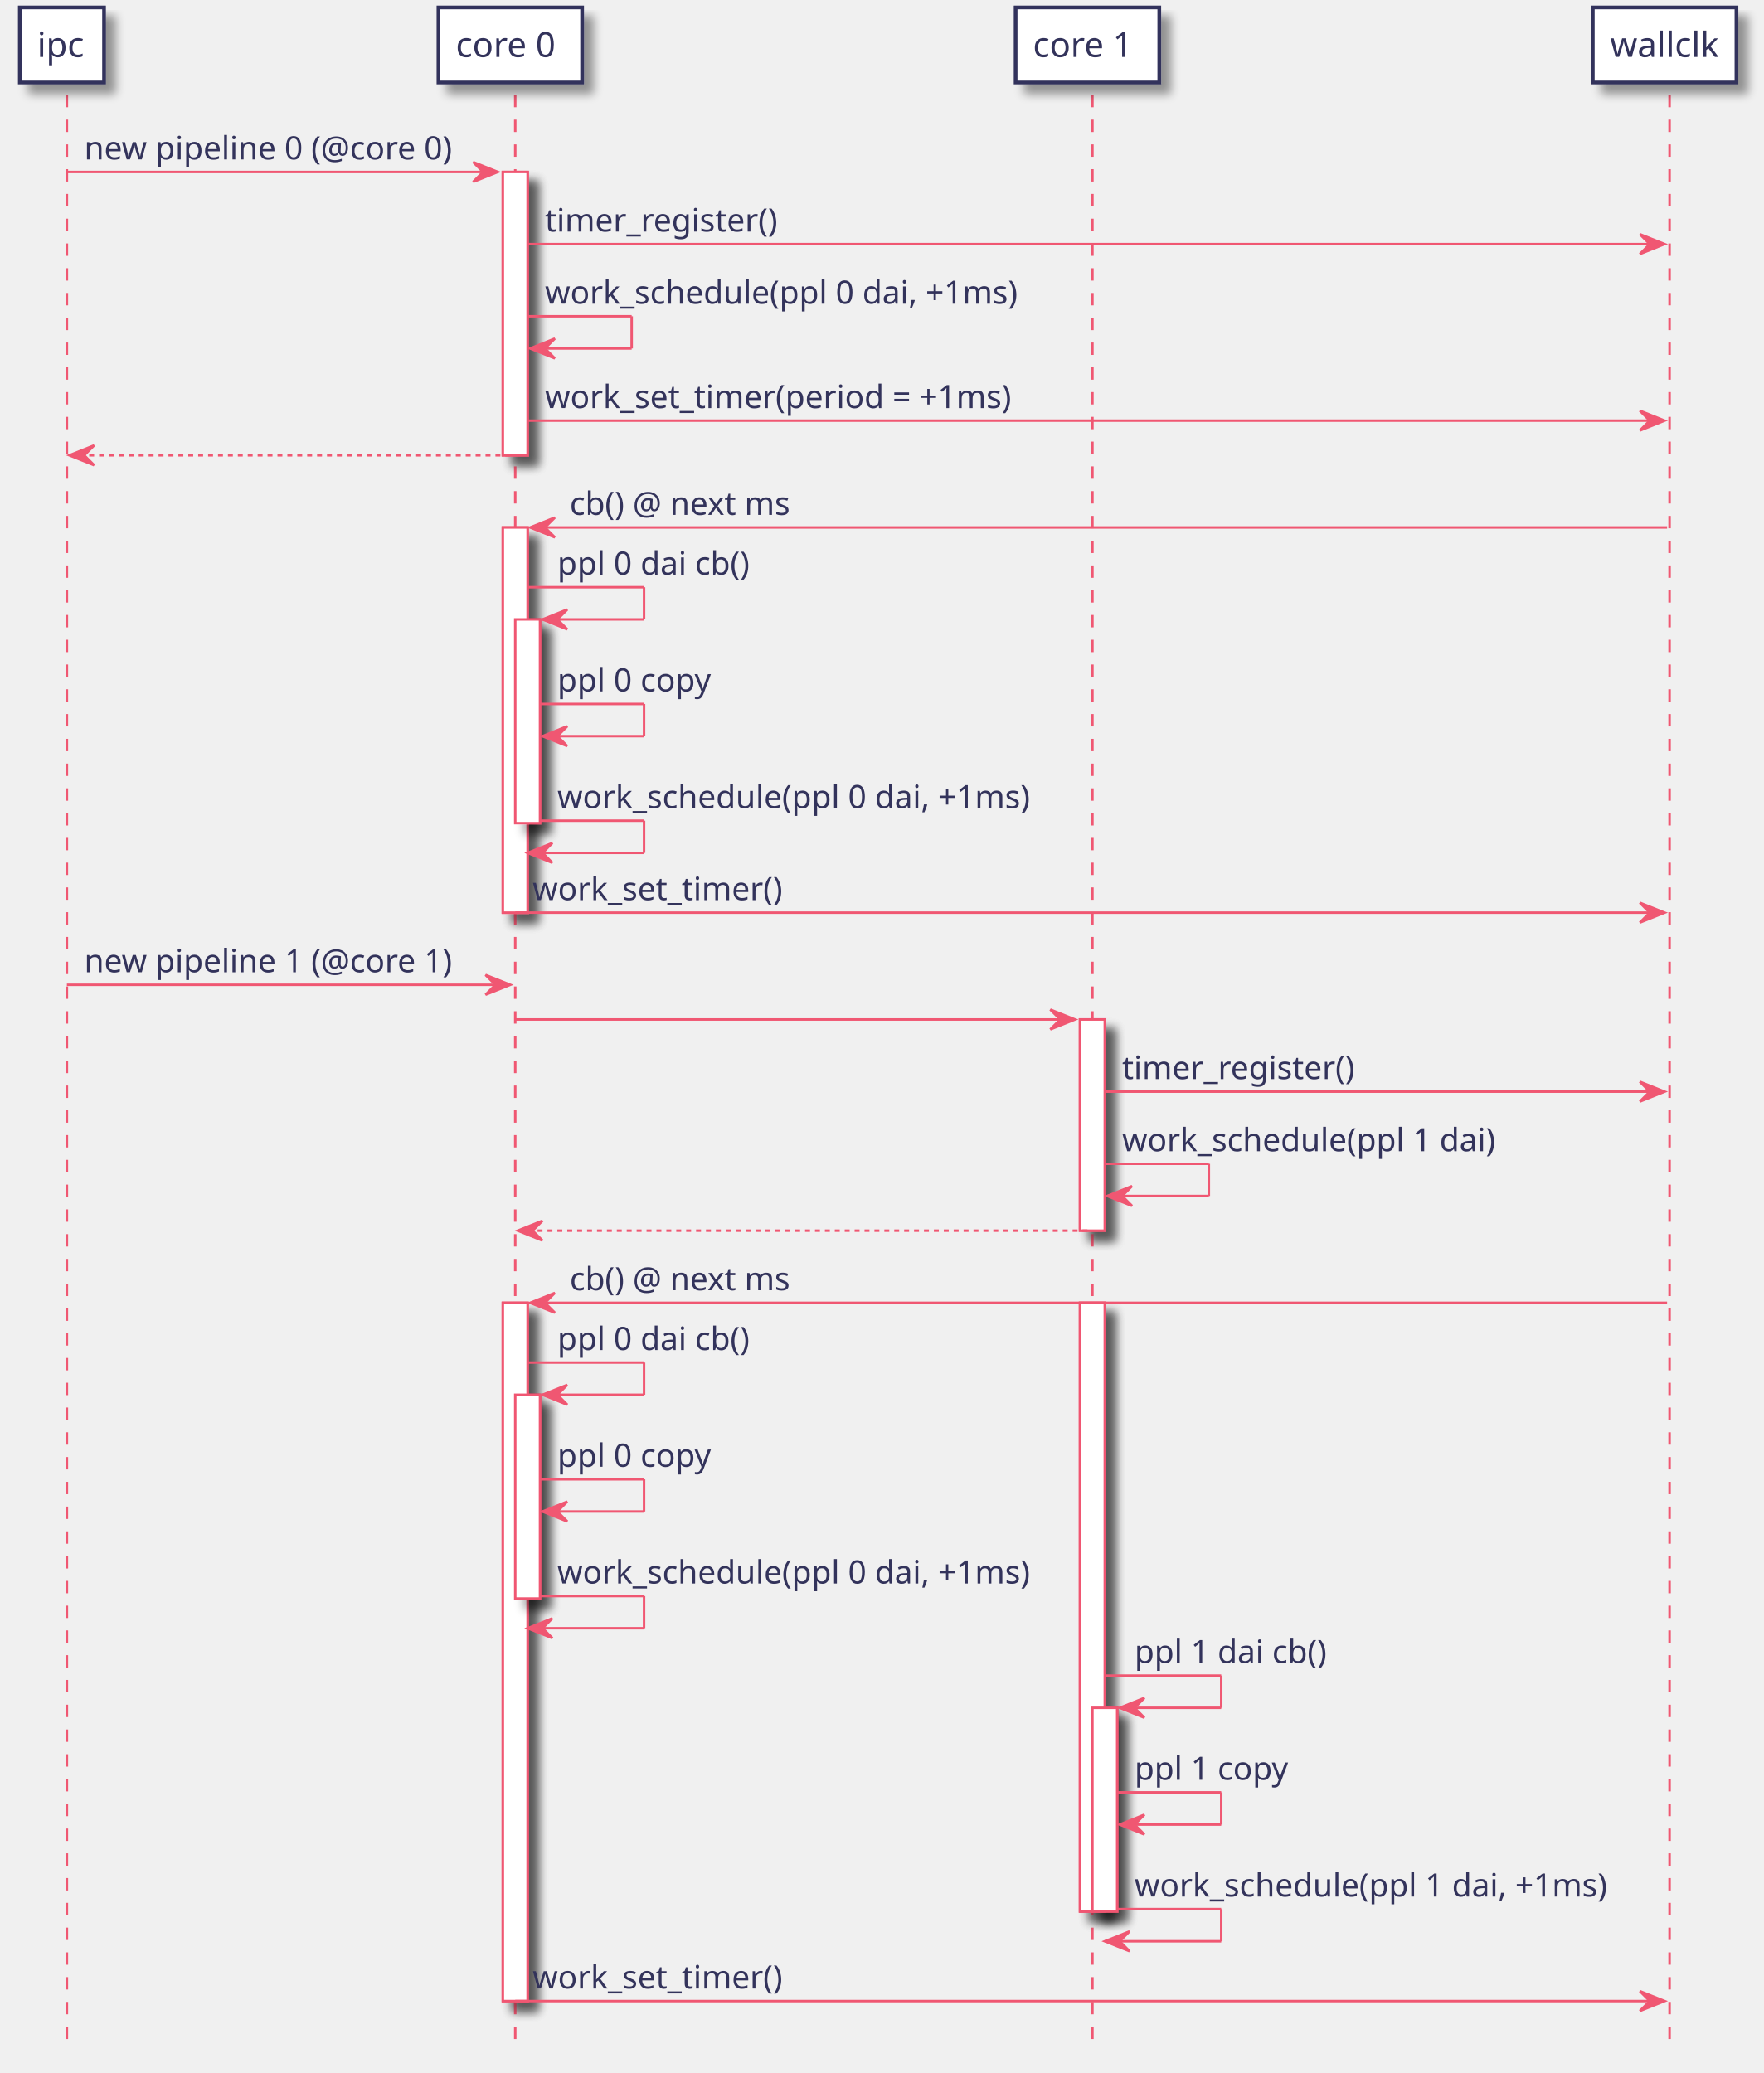
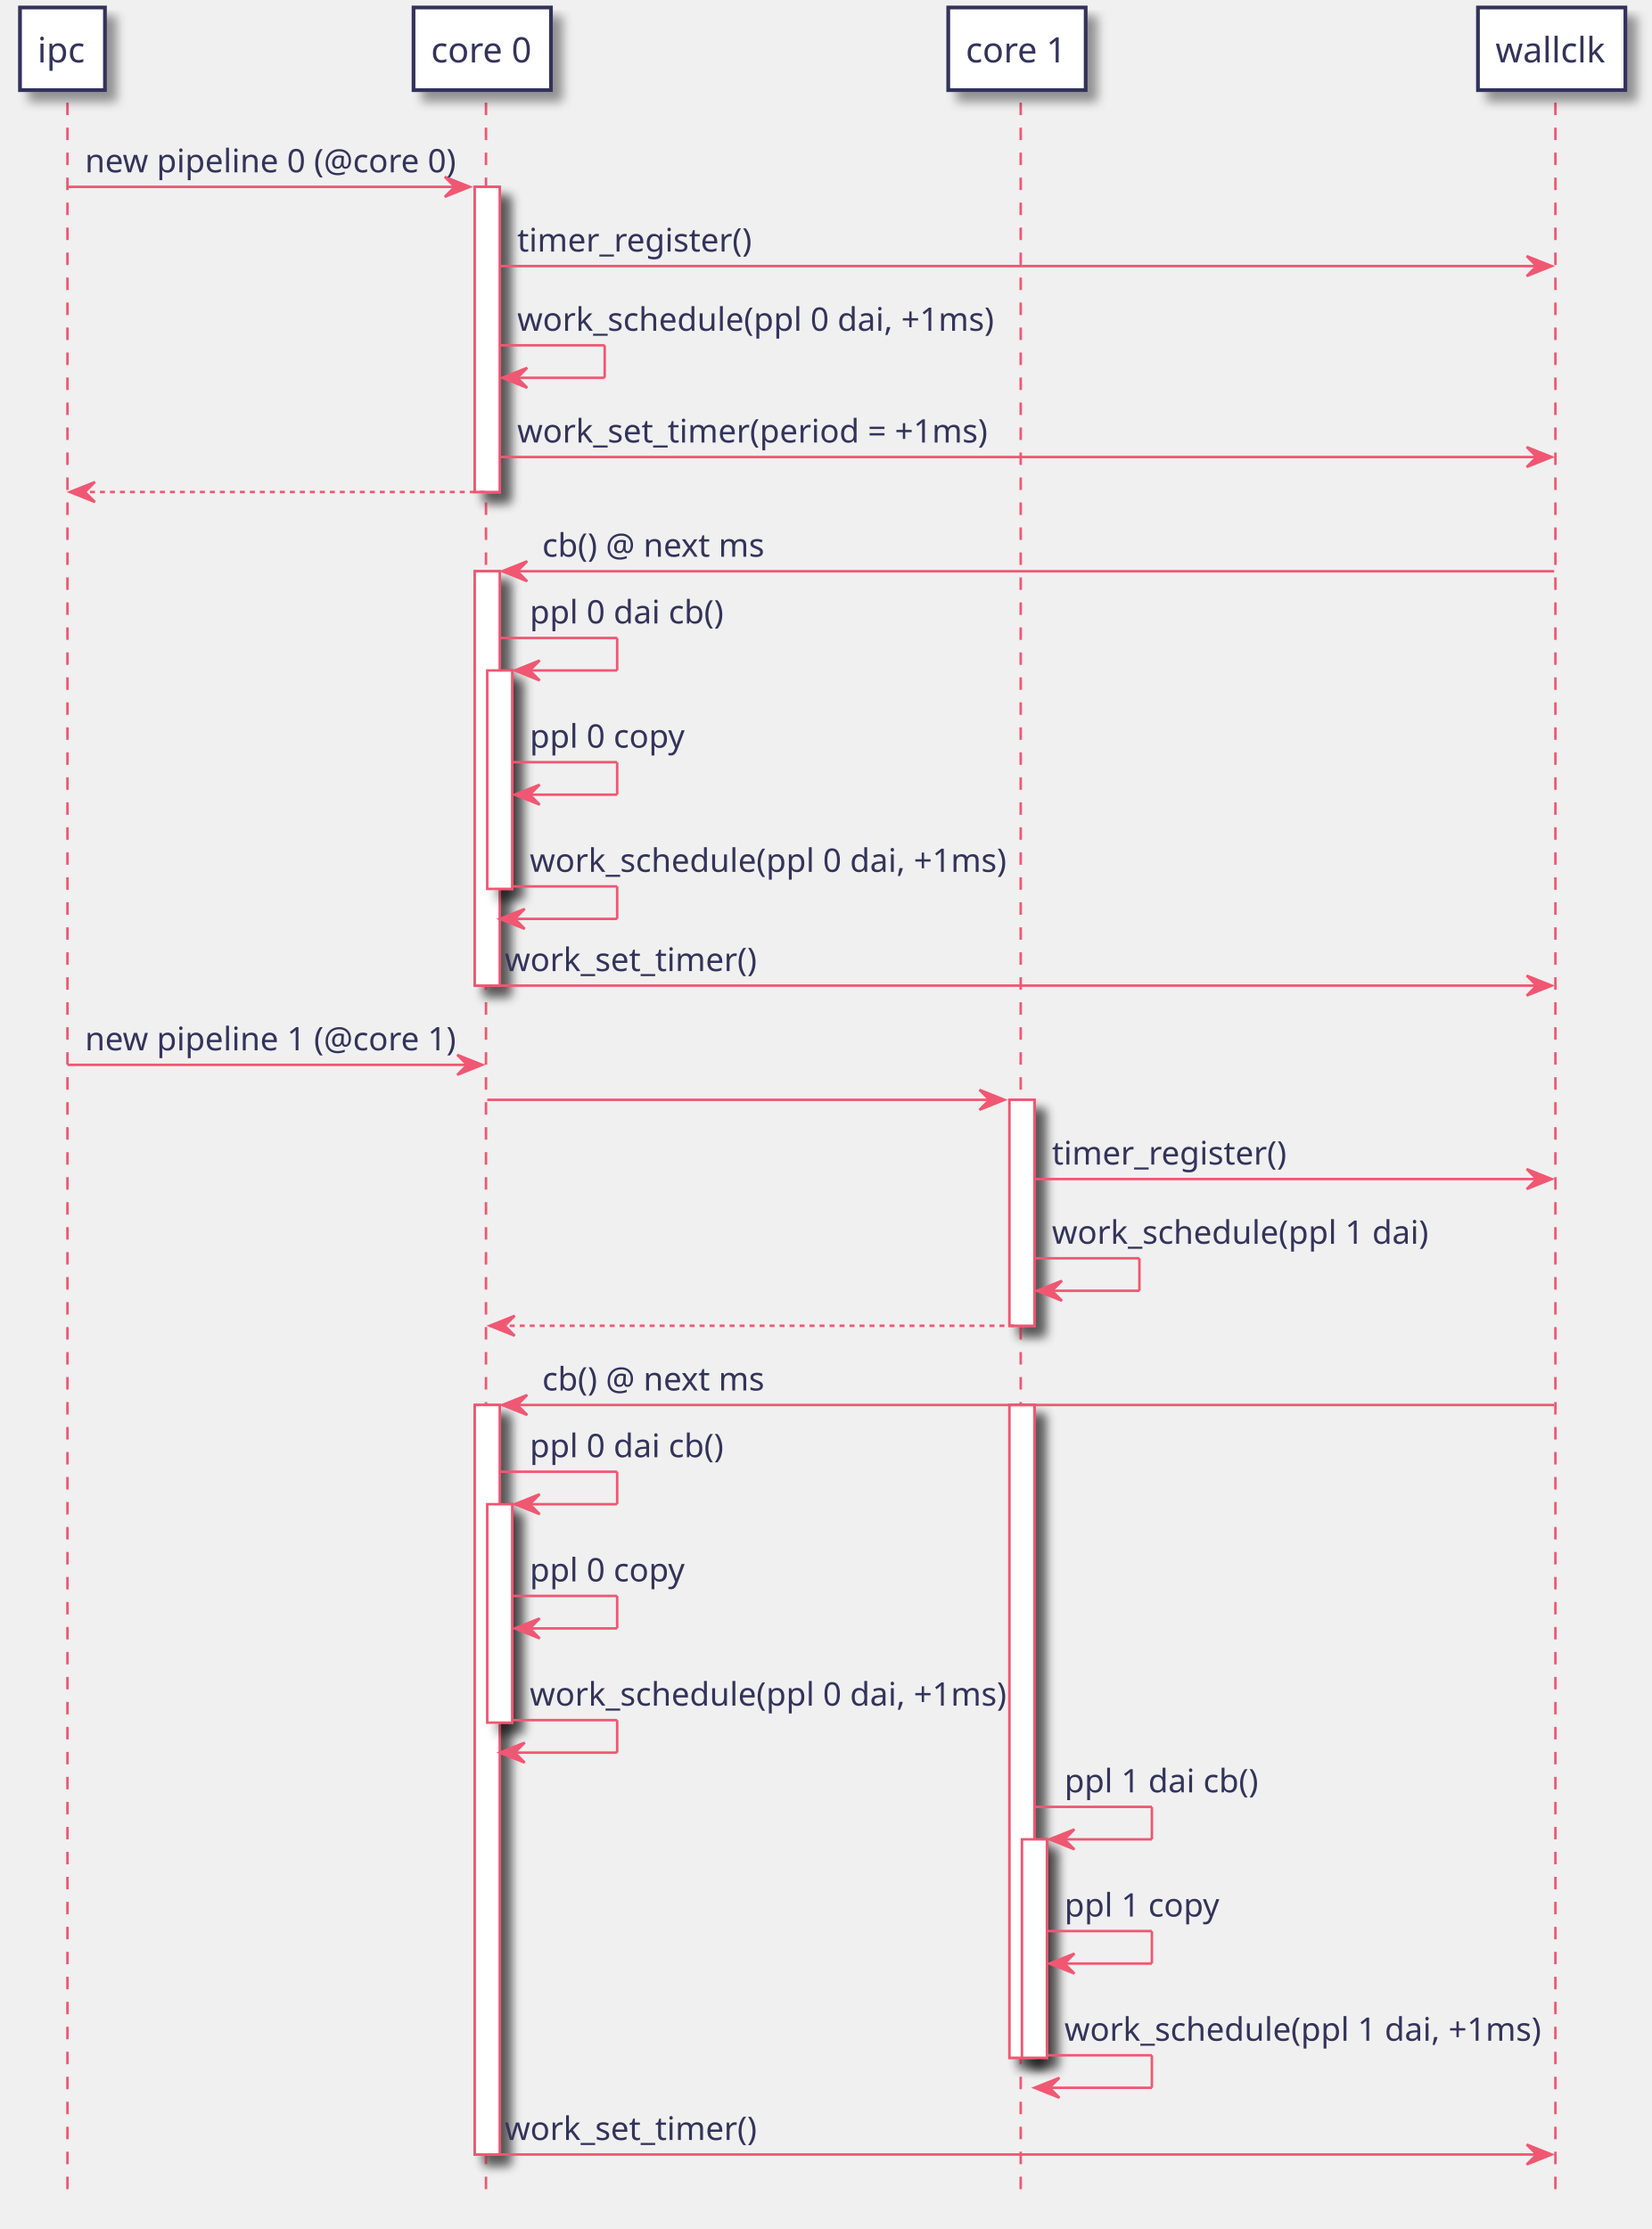
- <svg xmlns="http://www.w3.org/2000/svg" contentScriptType="application/ecmascript" contentStyleType="text/css" height="837px" preserveAspectRatio="none" style="width:712px;height:837px;" version="1.1" viewBox="0 0 712 837" width="712px" zoomAndPan="magnify">
+ <svg xmlns="http://www.w3.org/2000/svg" contentScriptType="application/ecmascript" contentStyleType="text/css" height="892px" preserveAspectRatio="none" style="width:661px;height:892px;" version="1.1" viewBox="0 0 661 892" width="661px" zoomAndPan="magnify">
  <defs>
    <filter height="300%" id="f7y7gbt25vd5l" width="300%" x="-1" y="-1">
      <feGaussianBlur result="blurOut" stdDeviation="2.0" />
      <feColorMatrix in="blurOut" result="blurOut2" type="matrix" values="0 0 0 0 0 0 0 0 0 0 0 0 0 0 0 0 0 0 .4 0" />
      <feOffset dx="4.0" dy="4.0" in="blurOut2" result="blurOut3" />
      <feBlend in="SourceGraphic" in2="blurOut3" mode="normal" />
    </filter>
  </defs>
  <g>
-     <rect fill="#FFFFFF" filter="url(#f7y7gbt25vd5l)" height="114.398" style="stroke: #F05772; stroke-width: 1.0;" width="10" x="203" y="69.43" />
-     <rect fill="#FFFFFF" filter="url(#f7y7gbt25vd5l)" height="155.531" style="stroke: #F05772; stroke-width: 1.0;" width="10" x="203" y="212.961" />
-     <rect fill="#FFFFFF" filter="url(#f7y7gbt25vd5l)" height="82.266" style="stroke: #F05772; stroke-width: 1.0;" width="10" x="208" y="250.094" />
-     <rect fill="#FFFFFF" filter="url(#f7y7gbt25vd5l)" height="281.93" style="stroke: #F05772; stroke-width: 1.0;" width="10" x="203" y="526.023" />
-     <rect fill="#FFFFFF" filter="url(#f7y7gbt25vd5l)" height="82.266" style="stroke: #F05772; stroke-width: 1.0;" width="10" x="208" y="563.156" />
-     <rect fill="#FFFFFF" filter="url(#f7y7gbt25vd5l)" height="85.266" style="stroke: #F05772; stroke-width: 1.0;" width="10" x="436" y="411.625" />
-     <rect fill="#FFFFFF" filter="url(#f7y7gbt25vd5l)" height="245.797" style="stroke: #F05772; stroke-width: 1.0;" width="10" x="436" y="526.023" />
-     <rect fill="#FFFFFF" filter="url(#f7y7gbt25vd5l)" height="82.266" style="stroke: #F05772; stroke-width: 1.0;" width="10" x="441" y="689.555" />
-     <line style="stroke: #F05772; stroke-width: 1.0; stroke-dasharray: 5.0,5.0;" x1="27" x2="27" y1="38.297" y2="825.953" />
-     <line style="stroke: #F05772; stroke-width: 1.0; stroke-dasharray: 5.0,5.0;" x1="208" x2="208" y1="38.297" y2="825.953" />
-     <line style="stroke: #F05772; stroke-width: 1.0; stroke-dasharray: 5.0,5.0;" x1="441" x2="441" y1="38.297" y2="825.953" />
-     <line style="stroke: #F05772; stroke-width: 1.0; stroke-dasharray: 5.0,5.0;" x1="674" x2="674" y1="38.297" y2="825.953" />
-     <rect fill="#FFFFFF" filter="url(#f7y7gbt25vd5l)" height="30.297" style="stroke: #33335B; stroke-width: 1.5;" width="34" x="8" y="3" />
-     <text fill="#33335B" font-family="sans-serif" font-size="14" lengthAdjust="spacingAndGlyphs" textLength="20" x="15" y="22.995">ipc</text>
-     <rect fill="#FFFFFF" filter="url(#f7y7gbt25vd5l)" height="30.297" style="stroke: #33335B; stroke-width: 1.5;" width="58" x="177" y="3" />
-     <text fill="#33335B" font-family="sans-serif" font-size="14" lengthAdjust="spacingAndGlyphs" textLength="44" x="184" y="22.995">core 0</text>
-     <rect fill="#FFFFFF" filter="url(#f7y7gbt25vd5l)" height="30.297" style="stroke: #33335B; stroke-width: 1.5;" width="58" x="410" y="3" />
-     <text fill="#33335B" font-family="sans-serif" font-size="14" lengthAdjust="spacingAndGlyphs" textLength="44" x="417" y="22.995">core 1</text>
-     <rect fill="#FFFFFF" filter="url(#f7y7gbt25vd5l)" height="30.297" style="stroke: #33335B; stroke-width: 1.5;" width="58" x="643" y="3" />
-     <text fill="#33335B" font-family="sans-serif" font-size="14" lengthAdjust="spacingAndGlyphs" textLength="44" x="650" y="22.995">wallclk</text>
-     <rect fill="#FFFFFF" filter="url(#f7y7gbt25vd5l)" height="114.398" style="stroke: #F05772; stroke-width: 1.0;" width="10" x="203" y="69.43" />
-     <rect fill="#FFFFFF" filter="url(#f7y7gbt25vd5l)" height="155.531" style="stroke: #F05772; stroke-width: 1.0;" width="10" x="203" y="212.961" />
-     <rect fill="#FFFFFF" filter="url(#f7y7gbt25vd5l)" height="82.266" style="stroke: #F05772; stroke-width: 1.0;" width="10" x="208" y="250.094" />
-     <rect fill="#FFFFFF" filter="url(#f7y7gbt25vd5l)" height="281.93" style="stroke: #F05772; stroke-width: 1.0;" width="10" x="203" y="526.023" />
-     <rect fill="#FFFFFF" filter="url(#f7y7gbt25vd5l)" height="82.266" style="stroke: #F05772; stroke-width: 1.0;" width="10" x="208" y="563.156" />
-     <rect fill="#FFFFFF" filter="url(#f7y7gbt25vd5l)" height="85.266" style="stroke: #F05772; stroke-width: 1.0;" width="10" x="436" y="411.625" />
-     <rect fill="#FFFFFF" filter="url(#f7y7gbt25vd5l)" height="245.797" style="stroke: #F05772; stroke-width: 1.0;" width="10" x="436" y="526.023" />
-     <rect fill="#FFFFFF" filter="url(#f7y7gbt25vd5l)" height="82.266" style="stroke: #F05772; stroke-width: 1.0;" width="10" x="441" y="689.555" />
-     <polygon fill="#F05772" points="191,65.43,201,69.43,191,73.43,195,69.43" style="stroke: #F05772; stroke-width: 1.0;" />
-     <line style="stroke: #F05772; stroke-width: 1.0;" x1="27" x2="197" y1="69.43" y2="69.43" />
-     <text fill="#33335B" font-family="sans-serif" font-size="13" lengthAdjust="spacingAndGlyphs" textLength="157" x="34" y="64.364">new pipeline 0 (@core 0)</text>
-     <polygon fill="#F05772" points="662,94.562,672,98.562,662,102.562,666,98.562" style="stroke: #F05772; stroke-width: 1.0;" />
-     <line style="stroke: #F05772; stroke-width: 1.0;" x1="213" x2="668" y1="98.562" y2="98.562" />
-     <text fill="#33335B" font-family="sans-serif" font-size="13" lengthAdjust="spacingAndGlyphs" textLength="100" x="220" y="93.497">timer_register()</text>
-     <line style="stroke: #F05772; stroke-width: 1.0;" x1="213" x2="255" y1="127.695" y2="127.695" />
-     <line style="stroke: #F05772; stroke-width: 1.0;" x1="255" x2="255" y1="127.695" y2="140.695" />
-     <line style="stroke: #F05772; stroke-width: 1.0;" x1="214" x2="255" y1="140.695" y2="140.695" />
-     <polygon fill="#F05772" points="224,136.695,214,140.695,224,144.695,220,140.695" style="stroke: #F05772; stroke-width: 1.0;" />
-     <text fill="#33335B" font-family="sans-serif" font-size="13" lengthAdjust="spacingAndGlyphs" textLength="204" x="220" y="122.629">work_schedule(ppl 0 dai, +1ms)</text>
-     <polygon fill="#F05772" points="662,165.828,672,169.828,662,173.828,666,169.828" style="stroke: #F05772; stroke-width: 1.0;" />
-     <line style="stroke: #F05772; stroke-width: 1.0;" x1="213" x2="668" y1="169.828" y2="169.828" />
-     <text fill="#33335B" font-family="sans-serif" font-size="13" lengthAdjust="spacingAndGlyphs" textLength="205" x="220" y="164.762">work_set_timer(period = +1ms)</text>
-     <polygon fill="#F05772" points="38,179.828,28,183.828,38,187.828,34,183.828" style="stroke: #F05772; stroke-width: 1.0;" />
-     <line style="stroke: #F05772; stroke-width: 1.0; stroke-dasharray: 2.0,2.0;" x1="32" x2="207" y1="183.828" y2="183.828" />
-     <polygon fill="#F05772" points="224,208.961,214,212.961,224,216.961,220,212.961" style="stroke: #F05772; stroke-width: 1.0;" />
-     <line style="stroke: #F05772; stroke-width: 1.0;" x1="218" x2="673" y1="212.961" y2="212.961" />
-     <text fill="#33335B" font-family="sans-serif" font-size="13" lengthAdjust="spacingAndGlyphs" textLength="98" x="230" y="207.895">cb() @ next ms</text>
-     <line style="stroke: #F05772; stroke-width: 1.0;" x1="213" x2="260" y1="237.094" y2="237.094" />
-     <line style="stroke: #F05772; stroke-width: 1.0;" x1="260" x2="260" y1="237.094" y2="250.094" />
-     <line style="stroke: #F05772; stroke-width: 1.0;" x1="219" x2="260" y1="250.094" y2="250.094" />
-     <polygon fill="#F05772" points="229,246.094,219,250.094,229,254.094,225,250.094" style="stroke: #F05772; stroke-width: 1.0;" />
-     <text fill="#33335B" font-family="sans-serif" font-size="13" lengthAdjust="spacingAndGlyphs" textLength="83" x="225" y="232.028">ppl 0 dai cb()</text>
-     <line style="stroke: #F05772; stroke-width: 1.0;" x1="218" x2="260" y1="284.227" y2="284.227" />
-     <line style="stroke: #F05772; stroke-width: 1.0;" x1="260" x2="260" y1="284.227" y2="297.227" />
-     <line style="stroke: #F05772; stroke-width: 1.0;" x1="219" x2="260" y1="297.227" y2="297.227" />
-     <polygon fill="#F05772" points="229,293.227,219,297.227,229,301.227,225,297.227" style="stroke: #F05772; stroke-width: 1.0;" />
-     <text fill="#33335B" font-family="sans-serif" font-size="13" lengthAdjust="spacingAndGlyphs" textLength="65" x="225" y="279.161">ppl 0 copy</text>
-     <line style="stroke: #F05772; stroke-width: 1.0;" x1="218" x2="260" y1="331.359" y2="331.359" />
-     <line style="stroke: #F05772; stroke-width: 1.0;" x1="260" x2="260" y1="331.359" y2="344.359" />
-     <line style="stroke: #F05772; stroke-width: 1.0;" x1="213" x2="260" y1="344.359" y2="344.359" />
-     <polygon fill="#F05772" points="223,340.359,213,344.359,223,348.359,219,344.359" style="stroke: #F05772; stroke-width: 1.0;" />
-     <text fill="#33335B" font-family="sans-serif" font-size="13" lengthAdjust="spacingAndGlyphs" textLength="204" x="225" y="326.293">work_schedule(ppl 0 dai, +1ms)</text>
-     <polygon fill="#F05772" points="662,364.492,672,368.492,662,372.492,666,368.492" style="stroke: #F05772; stroke-width: 1.0;" />
-     <line style="stroke: #F05772; stroke-width: 1.0;" x1="208" x2="668" y1="368.492" y2="368.492" />
-     <text fill="#33335B" font-family="sans-serif" font-size="13" lengthAdjust="spacingAndGlyphs" textLength="107" x="215" y="363.426">work_set_timer()</text>
-     <polygon fill="#F05772" points="196,393.625,206,397.625,196,401.625,200,397.625" style="stroke: #F05772; stroke-width: 1.0;" />
-     <line style="stroke: #F05772; stroke-width: 1.0;" x1="27" x2="202" y1="397.625" y2="397.625" />
-     <text fill="#33335B" font-family="sans-serif" font-size="13" lengthAdjust="spacingAndGlyphs" textLength="157" x="34" y="392.559">new pipeline 1 (@core 1)</text>
-     <polygon fill="#F05772" points="424,407.625,434,411.625,424,415.625,428,411.625" style="stroke: #F05772; stroke-width: 1.0;" />
-     <line style="stroke: #F05772; stroke-width: 1.0;" x1="208" x2="430" y1="411.625" y2="411.625" />
-     <polygon fill="#F05772" points="662,436.758,672,440.758,662,444.758,666,440.758" style="stroke: #F05772; stroke-width: 1.0;" />
-     <line style="stroke: #F05772; stroke-width: 1.0;" x1="446" x2="668" y1="440.758" y2="440.758" />
-     <text fill="#33335B" font-family="sans-serif" font-size="13" lengthAdjust="spacingAndGlyphs" textLength="100" x="453" y="435.692">timer_register()</text>
-     <line style="stroke: #F05772; stroke-width: 1.0;" x1="446" x2="488" y1="469.891" y2="469.891" />
-     <line style="stroke: #F05772; stroke-width: 1.0;" x1="488" x2="488" y1="469.891" y2="482.891" />
-     <line style="stroke: #F05772; stroke-width: 1.0;" x1="447" x2="488" y1="482.891" y2="482.891" />
-     <polygon fill="#F05772" points="457,478.891,447,482.891,457,486.891,453,482.891" style="stroke: #F05772; stroke-width: 1.0;" />
-     <text fill="#33335B" font-family="sans-serif" font-size="13" lengthAdjust="spacingAndGlyphs" textLength="157" x="453" y="464.825">work_schedule(ppl 1 dai)</text>
-     <polygon fill="#F05772" points="219,492.891,209,496.891,219,500.891,215,496.891" style="stroke: #F05772; stroke-width: 1.0;" />
-     <line style="stroke: #F05772; stroke-width: 1.0; stroke-dasharray: 2.0,2.0;" x1="213" x2="440" y1="496.891" y2="496.891" />
-     <polygon fill="#F05772" points="224,522.023,214,526.023,224,530.023,220,526.023" style="stroke: #F05772; stroke-width: 1.0;" />
-     <line style="stroke: #F05772; stroke-width: 1.0;" x1="218" x2="673" y1="526.023" y2="526.023" />
-     <text fill="#33335B" font-family="sans-serif" font-size="13" lengthAdjust="spacingAndGlyphs" textLength="98" x="230" y="520.957">cb() @ next ms</text>
-     <line style="stroke: #F05772; stroke-width: 1.0;" x1="213" x2="260" y1="550.156" y2="550.156" />
-     <line style="stroke: #F05772; stroke-width: 1.0;" x1="260" x2="260" y1="550.156" y2="563.156" />
-     <line style="stroke: #F05772; stroke-width: 1.0;" x1="219" x2="260" y1="563.156" y2="563.156" />
-     <polygon fill="#F05772" points="229,559.156,219,563.156,229,567.156,225,563.156" style="stroke: #F05772; stroke-width: 1.0;" />
-     <text fill="#33335B" font-family="sans-serif" font-size="13" lengthAdjust="spacingAndGlyphs" textLength="83" x="225" y="545.09">ppl 0 dai cb()</text>
-     <line style="stroke: #F05772; stroke-width: 1.0;" x1="218" x2="260" y1="597.289" y2="597.289" />
-     <line style="stroke: #F05772; stroke-width: 1.0;" x1="260" x2="260" y1="597.289" y2="610.289" />
-     <line style="stroke: #F05772; stroke-width: 1.0;" x1="219" x2="260" y1="610.289" y2="610.289" />
-     <polygon fill="#F05772" points="229,606.289,219,610.289,229,614.289,225,610.289" style="stroke: #F05772; stroke-width: 1.0;" />
-     <text fill="#33335B" font-family="sans-serif" font-size="13" lengthAdjust="spacingAndGlyphs" textLength="65" x="225" y="592.223">ppl 0 copy</text>
-     <line style="stroke: #F05772; stroke-width: 1.0;" x1="218" x2="260" y1="644.422" y2="644.422" />
-     <line style="stroke: #F05772; stroke-width: 1.0;" x1="260" x2="260" y1="644.422" y2="657.422" />
-     <line style="stroke: #F05772; stroke-width: 1.0;" x1="213" x2="260" y1="657.422" y2="657.422" />
-     <polygon fill="#F05772" points="223,653.422,213,657.422,223,661.422,219,657.422" style="stroke: #F05772; stroke-width: 1.0;" />
-     <text fill="#33335B" font-family="sans-serif" font-size="13" lengthAdjust="spacingAndGlyphs" textLength="204" x="225" y="639.356">work_schedule(ppl 0 dai, +1ms)</text>
-     <line style="stroke: #F05772; stroke-width: 1.0;" x1="446" x2="493" y1="676.555" y2="676.555" />
-     <line style="stroke: #F05772; stroke-width: 1.0;" x1="493" x2="493" y1="676.555" y2="689.555" />
-     <line style="stroke: #F05772; stroke-width: 1.0;" x1="452" x2="493" y1="689.555" y2="689.555" />
-     <polygon fill="#F05772" points="462,685.555,452,689.555,462,693.555,458,689.555" style="stroke: #F05772; stroke-width: 1.0;" />
-     <text fill="#33335B" font-family="sans-serif" font-size="13" lengthAdjust="spacingAndGlyphs" textLength="83" x="458" y="671.489">ppl 1 dai cb()</text>
-     <line style="stroke: #F05772; stroke-width: 1.0;" x1="451" x2="493" y1="723.688" y2="723.688" />
-     <line style="stroke: #F05772; stroke-width: 1.0;" x1="493" x2="493" y1="723.688" y2="736.688" />
-     <line style="stroke: #F05772; stroke-width: 1.0;" x1="452" x2="493" y1="736.688" y2="736.688" />
-     <polygon fill="#F05772" points="462,732.688,452,736.688,462,740.688,458,736.688" style="stroke: #F05772; stroke-width: 1.0;" />
-     <text fill="#33335B" font-family="sans-serif" font-size="13" lengthAdjust="spacingAndGlyphs" textLength="65" x="458" y="718.622">ppl 1 copy</text>
-     <line style="stroke: #F05772; stroke-width: 1.0;" x1="451" x2="493" y1="770.82" y2="770.82" />
-     <line style="stroke: #F05772; stroke-width: 1.0;" x1="493" x2="493" y1="770.82" y2="783.82" />
-     <line style="stroke: #F05772; stroke-width: 1.0;" x1="446" x2="493" y1="783.82" y2="783.82" />
-     <polygon fill="#F05772" points="456,779.82,446,783.82,456,787.82,452,783.82" style="stroke: #F05772; stroke-width: 1.0;" />
-     <text fill="#33335B" font-family="sans-serif" font-size="13" lengthAdjust="spacingAndGlyphs" textLength="204" x="458" y="765.754">work_schedule(ppl 1 dai, +1ms)</text>
-     <polygon fill="#F05772" points="662,803.953,672,807.953,662,811.953,666,807.953" style="stroke: #F05772; stroke-width: 1.0;" />
-     <line style="stroke: #F05772; stroke-width: 1.0;" x1="208" x2="668" y1="807.953" y2="807.953" />
-     <text fill="#33335B" font-family="sans-serif" font-size="13" lengthAdjust="spacingAndGlyphs" textLength="107" x="215" y="802.887">work_set_timer()</text>
+     <rect fill="#FFFFFF" filter="url(#f7y7gbt25vd5l)" height="122.118" style="stroke: #F05772; stroke-width: 1.0;" width="10" x="190" y="74.774" />
+     <rect fill="#FFFFFF" filter="url(#f7y7gbt25vd5l)" height="165.824" style="stroke: #F05772; stroke-width: 1.0;" width="10" x="190" y="228.598" />
+     <rect fill="#FFFFFF" filter="url(#f7y7gbt25vd5l)" height="87.412" style="stroke: #F05772; stroke-width: 1.0;" width="10" x="195" y="268.304" />
+     <rect fill="#FFFFFF" filter="url(#f7y7gbt25vd5l)" height="299.942" style="stroke: #F05772; stroke-width: 1.0;" width="10" x="190" y="562.246" />
+     <rect fill="#FFFFFF" filter="url(#f7y7gbt25vd5l)" height="87.412" style="stroke: #F05772; stroke-width: 1.0;" width="10" x="195" y="601.952" />
+     <rect fill="#FFFFFF" filter="url(#f7y7gbt25vd5l)" height="90.412" style="stroke: #F05772; stroke-width: 1.0;" width="10" x="404" y="440.128" />
+     <rect fill="#FFFFFF" filter="url(#f7y7gbt25vd5l)" height="261.236" style="stroke: #F05772; stroke-width: 1.0;" width="10" x="404" y="562.246" />
+     <rect fill="#FFFFFF" filter="url(#f7y7gbt25vd5l)" height="87.412" style="stroke: #F05772; stroke-width: 1.0;" width="10" x="409" y="736.07" />
+     <line style="stroke: #F05772; stroke-width: 1.0; stroke-dasharray: 5.0,5.0;" x1="27" x2="27" y1="41.068" y2="880.188" />
+     <line style="stroke: #F05772; stroke-width: 1.0; stroke-dasharray: 5.0,5.0;" x1="194.5" x2="194.5" y1="41.068" y2="880.188" />
+     <line style="stroke: #F05772; stroke-width: 1.0; stroke-dasharray: 5.0,5.0;" x1="408.5" x2="408.5" y1="41.068" y2="880.188" />
+     <line style="stroke: #F05772; stroke-width: 1.0; stroke-dasharray: 5.0,5.0;" x1="622.5" x2="622.5" y1="41.068" y2="880.188" />
+     <rect fill="#FFFFFF" filter="url(#f7y7gbt25vd5l)" height="33.068" style="stroke: #33335B; stroke-width: 1.5;" width="34" x="8" y="3" />
+     <text fill="#33335B" font-family="sans-serif" font-size="14" lengthAdjust="spacingAndGlyphs" textLength="20" x="15" y="24.966">ipc</text>
+     <rect fill="#FFFFFF" filter="url(#f7y7gbt25vd5l)" height="33.068" style="stroke: #33335B; stroke-width: 1.5;" width="55" x="165.5" y="3" />
+     <text fill="#33335B" font-family="sans-serif" font-size="14" lengthAdjust="spacingAndGlyphs" textLength="41" x="172.5" y="24.966">core 0</text>
+     <rect fill="#FFFFFF" filter="url(#f7y7gbt25vd5l)" height="33.068" style="stroke: #33335B; stroke-width: 1.5;" width="55" x="379.5" y="3" />
+     <text fill="#33335B" font-family="sans-serif" font-size="14" lengthAdjust="spacingAndGlyphs" textLength="41" x="386.5" y="24.966">core 1</text>
+     <rect fill="#FFFFFF" filter="url(#f7y7gbt25vd5l)" height="33.068" style="stroke: #33335B; stroke-width: 1.5;" width="59" x="591.5" y="3" />
+     <text fill="#33335B" font-family="sans-serif" font-size="14" lengthAdjust="spacingAndGlyphs" textLength="45" x="598.5" y="24.966">wallclk</text>
+     <rect fill="#FFFFFF" filter="url(#f7y7gbt25vd5l)" height="122.118" style="stroke: #F05772; stroke-width: 1.0;" width="10" x="190" y="74.774" />
+     <rect fill="#FFFFFF" filter="url(#f7y7gbt25vd5l)" height="165.824" style="stroke: #F05772; stroke-width: 1.0;" width="10" x="190" y="228.598" />
+     <rect fill="#FFFFFF" filter="url(#f7y7gbt25vd5l)" height="87.412" style="stroke: #F05772; stroke-width: 1.0;" width="10" x="195" y="268.304" />
+     <rect fill="#FFFFFF" filter="url(#f7y7gbt25vd5l)" height="299.942" style="stroke: #F05772; stroke-width: 1.0;" width="10" x="190" y="562.246" />
+     <rect fill="#FFFFFF" filter="url(#f7y7gbt25vd5l)" height="87.412" style="stroke: #F05772; stroke-width: 1.0;" width="10" x="195" y="601.952" />
+     <rect fill="#FFFFFF" filter="url(#f7y7gbt25vd5l)" height="90.412" style="stroke: #F05772; stroke-width: 1.0;" width="10" x="404" y="440.128" />
+     <rect fill="#FFFFFF" filter="url(#f7y7gbt25vd5l)" height="261.236" style="stroke: #F05772; stroke-width: 1.0;" width="10" x="404" y="562.246" />
+     <rect fill="#FFFFFF" filter="url(#f7y7gbt25vd5l)" height="87.412" style="stroke: #F05772; stroke-width: 1.0;" width="10" x="409" y="736.07" />
+     <polygon fill="#F05772" points="178,70.774,188,74.774,178,78.774,182,74.774" style="stroke: #F05772; stroke-width: 1.0;" />
+     <line style="stroke: #F05772; stroke-width: 1.0;" x1="27" x2="184" y1="74.774" y2="74.774" />
+     <text fill="#33335B" font-family="sans-serif" font-size="13" lengthAdjust="spacingAndGlyphs" textLength="144" x="34" y="68.965">new pipeline 0 (@core 0)</text>
+     <polygon fill="#F05772" points="611,102.48,621,106.48,611,110.48,615,106.48" style="stroke: #F05772; stroke-width: 1.0;" />
+     <line style="stroke: #F05772; stroke-width: 1.0;" x1="200" x2="617" y1="106.48" y2="106.48" />
+     <text fill="#33335B" font-family="sans-serif" font-size="13" lengthAdjust="spacingAndGlyphs" textLength="92" x="207" y="100.671">timer_register()</text>
+     <line style="stroke: #F05772; stroke-width: 1.0;" x1="200" x2="242" y1="138.186" y2="138.186" />
+     <line style="stroke: #F05772; stroke-width: 1.0;" x1="242" x2="242" y1="138.186" y2="151.186" />
+     <line style="stroke: #F05772; stroke-width: 1.0;" x1="201" x2="242" y1="151.186" y2="151.186" />
+     <polygon fill="#F05772" points="211,147.186,201,151.186,211,155.186,207,151.186" style="stroke: #F05772; stroke-width: 1.0;" />
+     <text fill="#33335B" font-family="sans-serif" font-size="13" lengthAdjust="spacingAndGlyphs" textLength="185" x="207" y="132.377">work_schedule(ppl 0 dai, +1ms)</text>
+     <polygon fill="#F05772" points="611,178.892,621,182.892,611,186.892,615,182.892" style="stroke: #F05772; stroke-width: 1.0;" />
+     <line style="stroke: #F05772; stroke-width: 1.0;" x1="200" x2="617" y1="182.892" y2="182.892" />
+     <text fill="#33335B" font-family="sans-serif" font-size="13" lengthAdjust="spacingAndGlyphs" textLength="184" x="207" y="177.083">work_set_timer(period = +1ms)</text>
+     <polygon fill="#F05772" points="38,192.892,28,196.892,38,200.892,34,196.892" style="stroke: #F05772; stroke-width: 1.0;" />
+     <line style="stroke: #F05772; stroke-width: 1.0; stroke-dasharray: 2.0,2.0;" x1="32" x2="194" y1="196.892" y2="196.892" />
+     <polygon fill="#F05772" points="211,224.598,201,228.598,211,232.598,207,228.598" style="stroke: #F05772; stroke-width: 1.0;" />
+     <line style="stroke: #F05772; stroke-width: 1.0;" x1="205" x2="622" y1="228.598" y2="228.598" />
+     <text fill="#33335B" font-family="sans-serif" font-size="13" lengthAdjust="spacingAndGlyphs" textLength="88" x="217" y="222.789">cb() @ next ms</text>
+     <line style="stroke: #F05772; stroke-width: 1.0;" x1="200" x2="247" y1="255.304" y2="255.304" />
+     <line style="stroke: #F05772; stroke-width: 1.0;" x1="247" x2="247" y1="255.304" y2="268.304" />
+     <line style="stroke: #F05772; stroke-width: 1.0;" x1="206" x2="247" y1="268.304" y2="268.304" />
+     <polygon fill="#F05772" points="216,264.304,206,268.304,216,272.304,212,268.304" style="stroke: #F05772; stroke-width: 1.0;" />
+     <text fill="#33335B" font-family="sans-serif" font-size="13" lengthAdjust="spacingAndGlyphs" textLength="75" x="212" y="249.495">ppl 0 dai cb()</text>
+     <line style="stroke: #F05772; stroke-width: 1.0;" x1="205" x2="247" y1="305.01" y2="305.01" />
+     <line style="stroke: #F05772; stroke-width: 1.0;" x1="247" x2="247" y1="305.01" y2="318.01" />
+     <line style="stroke: #F05772; stroke-width: 1.0;" x1="206" x2="247" y1="318.01" y2="318.01" />
+     <polygon fill="#F05772" points="216,314.01,206,318.01,216,322.01,212,318.01" style="stroke: #F05772; stroke-width: 1.0;" />
+     <text fill="#33335B" font-family="sans-serif" font-size="13" lengthAdjust="spacingAndGlyphs" textLength="61" x="212" y="299.201">ppl 0 copy</text>
+     <line style="stroke: #F05772; stroke-width: 1.0;" x1="205" x2="247" y1="354.716" y2="354.716" />
+     <line style="stroke: #F05772; stroke-width: 1.0;" x1="247" x2="247" y1="354.716" y2="367.716" />
+     <line style="stroke: #F05772; stroke-width: 1.0;" x1="200" x2="247" y1="367.716" y2="367.716" />
+     <polygon fill="#F05772" points="210,363.716,200,367.716,210,371.716,206,367.716" style="stroke: #F05772; stroke-width: 1.0;" />
+     <text fill="#33335B" font-family="sans-serif" font-size="13" lengthAdjust="spacingAndGlyphs" textLength="185" x="212" y="348.907">work_schedule(ppl 0 dai, +1ms)</text>
+     <polygon fill="#F05772" points="611,390.422,621,394.422,611,398.422,615,394.422" style="stroke: #F05772; stroke-width: 1.0;" />
+     <line style="stroke: #F05772; stroke-width: 1.0;" x1="195" x2="617" y1="394.422" y2="394.422" />
+     <text fill="#33335B" font-family="sans-serif" font-size="13" lengthAdjust="spacingAndGlyphs" textLength="100" x="202" y="388.613">work_set_timer()</text>
+     <polygon fill="#F05772" points="183,422.128,193,426.128,183,430.128,187,426.128" style="stroke: #F05772; stroke-width: 1.0;" />
+     <line style="stroke: #F05772; stroke-width: 1.0;" x1="27" x2="189" y1="426.128" y2="426.128" />
+     <text fill="#33335B" font-family="sans-serif" font-size="13" lengthAdjust="spacingAndGlyphs" textLength="144" x="34" y="420.319">new pipeline 1 (@core 1)</text>
+     <polygon fill="#F05772" points="392,436.128,402,440.128,392,444.128,396,440.128" style="stroke: #F05772; stroke-width: 1.0;" />
+     <line style="stroke: #F05772; stroke-width: 1.0;" x1="195" x2="398" y1="440.128" y2="440.128" />
+     <polygon fill="#F05772" points="611,467.834,621,471.834,611,475.834,615,471.834" style="stroke: #F05772; stroke-width: 1.0;" />
+     <line style="stroke: #F05772; stroke-width: 1.0;" x1="414" x2="617" y1="471.834" y2="471.834" />
+     <text fill="#33335B" font-family="sans-serif" font-size="13" lengthAdjust="spacingAndGlyphs" textLength="92" x="421" y="466.025">timer_register()</text>
+     <line style="stroke: #F05772; stroke-width: 1.0;" x1="414" x2="456" y1="503.54" y2="503.54" />
+     <line style="stroke: #F05772; stroke-width: 1.0;" x1="456" x2="456" y1="503.54" y2="516.54" />
+     <line style="stroke: #F05772; stroke-width: 1.0;" x1="415" x2="456" y1="516.54" y2="516.54" />
+     <polygon fill="#F05772" points="425,512.54,415,516.54,425,520.54,421,516.54" style="stroke: #F05772; stroke-width: 1.0;" />
+     <text fill="#33335B" font-family="sans-serif" font-size="13" lengthAdjust="spacingAndGlyphs" textLength="147" x="421" y="497.731">work_schedule(ppl 1 dai)</text>
+     <polygon fill="#F05772" points="206,526.54,196,530.54,206,534.54,202,530.54" style="stroke: #F05772; stroke-width: 1.0;" />
+     <line style="stroke: #F05772; stroke-width: 1.0; stroke-dasharray: 2.0,2.0;" x1="200" x2="408" y1="530.54" y2="530.54" />
+     <polygon fill="#F05772" points="211,558.246,201,562.246,211,566.246,207,562.246" style="stroke: #F05772; stroke-width: 1.0;" />
+     <line style="stroke: #F05772; stroke-width: 1.0;" x1="205" x2="622" y1="562.246" y2="562.246" />
+     <text fill="#33335B" font-family="sans-serif" font-size="13" lengthAdjust="spacingAndGlyphs" textLength="88" x="217" y="556.437">cb() @ next ms</text>
+     <line style="stroke: #F05772; stroke-width: 1.0;" x1="200" x2="247" y1="588.952" y2="588.952" />
+     <line style="stroke: #F05772; stroke-width: 1.0;" x1="247" x2="247" y1="588.952" y2="601.952" />
+     <line style="stroke: #F05772; stroke-width: 1.0;" x1="206" x2="247" y1="601.952" y2="601.952" />
+     <polygon fill="#F05772" points="216,597.952,206,601.952,216,605.952,212,601.952" style="stroke: #F05772; stroke-width: 1.0;" />
+     <text fill="#33335B" font-family="sans-serif" font-size="13" lengthAdjust="spacingAndGlyphs" textLength="75" x="212" y="583.143">ppl 0 dai cb()</text>
+     <line style="stroke: #F05772; stroke-width: 1.0;" x1="205" x2="247" y1="638.658" y2="638.658" />
+     <line style="stroke: #F05772; stroke-width: 1.0;" x1="247" x2="247" y1="638.658" y2="651.658" />
+     <line style="stroke: #F05772; stroke-width: 1.0;" x1="206" x2="247" y1="651.658" y2="651.658" />
+     <polygon fill="#F05772" points="216,647.658,206,651.658,216,655.658,212,651.658" style="stroke: #F05772; stroke-width: 1.0;" />
+     <text fill="#33335B" font-family="sans-serif" font-size="13" lengthAdjust="spacingAndGlyphs" textLength="61" x="212" y="632.849">ppl 0 copy</text>
+     <line style="stroke: #F05772; stroke-width: 1.0;" x1="205" x2="247" y1="688.364" y2="688.364" />
+     <line style="stroke: #F05772; stroke-width: 1.0;" x1="247" x2="247" y1="688.364" y2="701.364" />
+     <line style="stroke: #F05772; stroke-width: 1.0;" x1="200" x2="247" y1="701.364" y2="701.364" />
+     <polygon fill="#F05772" points="210,697.364,200,701.364,210,705.364,206,701.364" style="stroke: #F05772; stroke-width: 1.0;" />
+     <text fill="#33335B" font-family="sans-serif" font-size="13" lengthAdjust="spacingAndGlyphs" textLength="185" x="212" y="682.555">work_schedule(ppl 0 dai, +1ms)</text>
+     <line style="stroke: #F05772; stroke-width: 1.0;" x1="414" x2="461" y1="723.07" y2="723.07" />
+     <line style="stroke: #F05772; stroke-width: 1.0;" x1="461" x2="461" y1="723.07" y2="736.07" />
+     <line style="stroke: #F05772; stroke-width: 1.0;" x1="420" x2="461" y1="736.07" y2="736.07" />
+     <polygon fill="#F05772" points="430,732.07,420,736.07,430,740.07,426,736.07" style="stroke: #F05772; stroke-width: 1.0;" />
+     <text fill="#33335B" font-family="sans-serif" font-size="13" lengthAdjust="spacingAndGlyphs" textLength="75" x="426" y="717.261">ppl 1 dai cb()</text>
+     <line style="stroke: #F05772; stroke-width: 1.0;" x1="419" x2="461" y1="772.776" y2="772.776" />
+     <line style="stroke: #F05772; stroke-width: 1.0;" x1="461" x2="461" y1="772.776" y2="785.776" />
+     <line style="stroke: #F05772; stroke-width: 1.0;" x1="420" x2="461" y1="785.776" y2="785.776" />
+     <polygon fill="#F05772" points="430,781.776,420,785.776,430,789.776,426,785.776" style="stroke: #F05772; stroke-width: 1.0;" />
+     <text fill="#33335B" font-family="sans-serif" font-size="13" lengthAdjust="spacingAndGlyphs" textLength="61" x="426" y="766.967">ppl 1 copy</text>
+     <line style="stroke: #F05772; stroke-width: 1.0;" x1="419" x2="461" y1="822.482" y2="822.482" />
+     <line style="stroke: #F05772; stroke-width: 1.0;" x1="461" x2="461" y1="822.482" y2="835.482" />
+     <line style="stroke: #F05772; stroke-width: 1.0;" x1="414" x2="461" y1="835.482" y2="835.482" />
+     <polygon fill="#F05772" points="424,831.482,414,835.482,424,839.482,420,835.482" style="stroke: #F05772; stroke-width: 1.0;" />
+     <text fill="#33335B" font-family="sans-serif" font-size="13" lengthAdjust="spacingAndGlyphs" textLength="185" x="426" y="816.673">work_schedule(ppl 1 dai, +1ms)</text>
+     <polygon fill="#F05772" points="611,858.188,621,862.188,611,866.188,615,862.188" style="stroke: #F05772; stroke-width: 1.0;" />
+     <line style="stroke: #F05772; stroke-width: 1.0;" x1="195" x2="617" y1="862.188" y2="862.188" />
+     <text fill="#33335B" font-family="sans-serif" font-size="13" lengthAdjust="spacingAndGlyphs" textLength="100" x="202" y="856.379">work_set_timer()</text>
  </g>
</svg>
